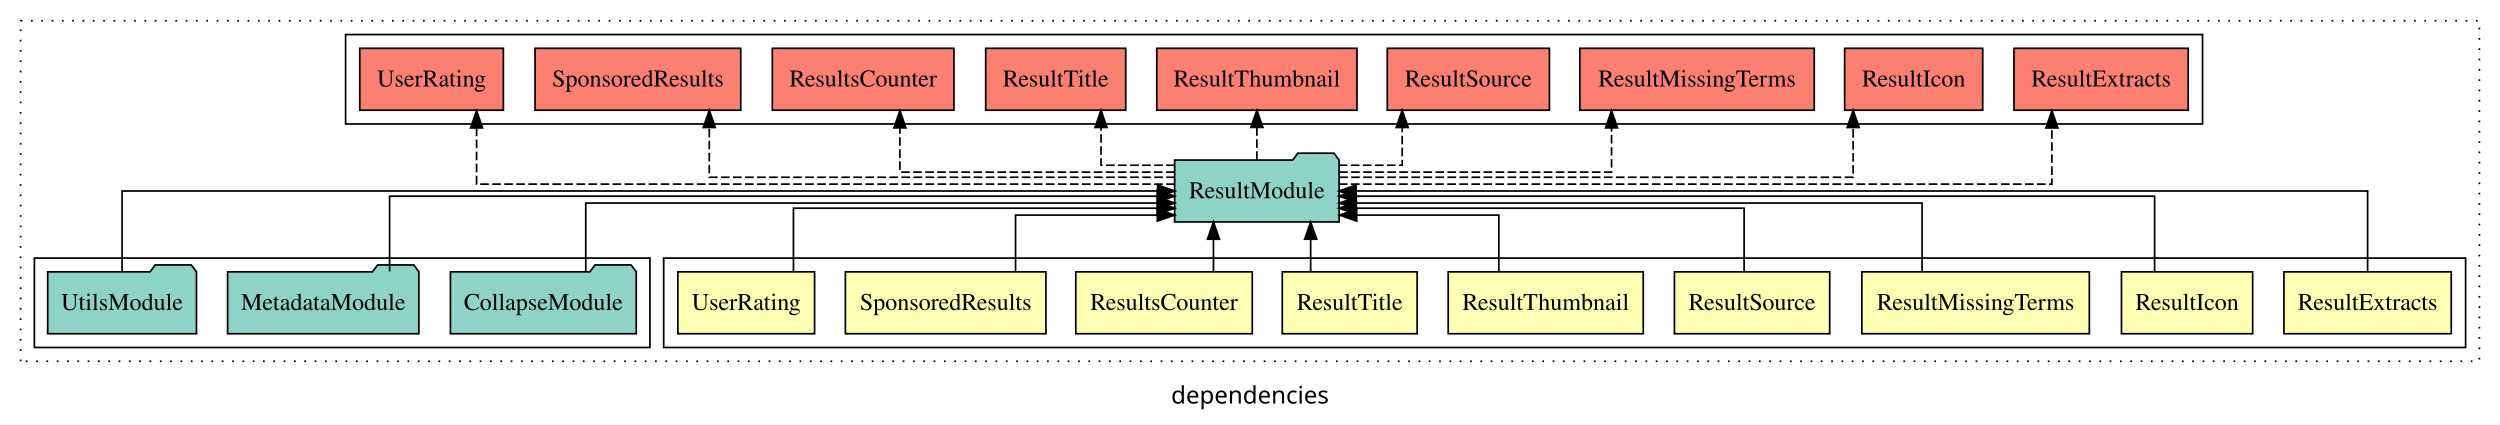
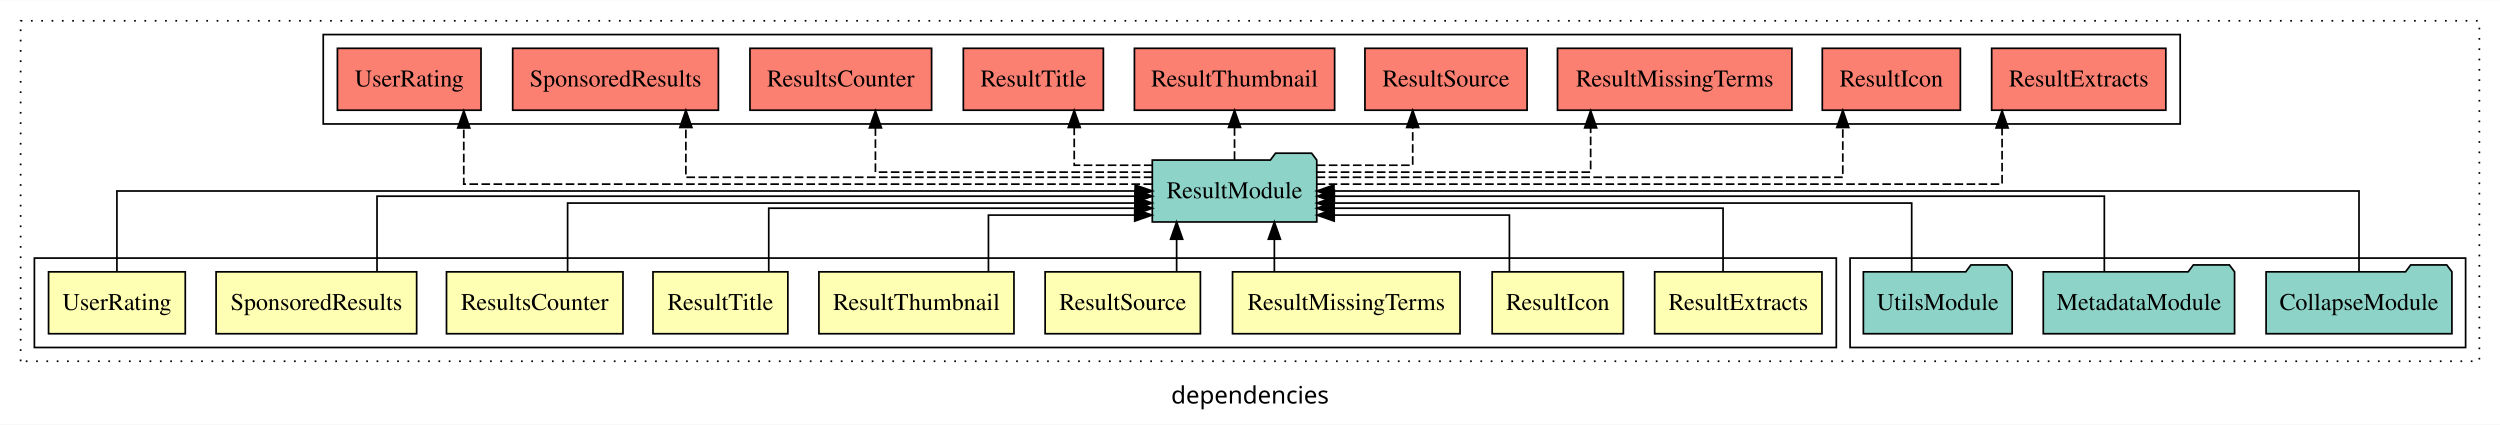
<svg xmlns="http://www.w3.org/2000/svg" width="1454pt" height="247pt" viewBox="0.00 0.00 1454.00 246.80">
  <g id="graph0" class="graph" transform="scale(1 1) rotate(0) translate(4 242.8)">
    <polygon fill="white" stroke="transparent" points="-4,4 -4,-242.8 1450,-242.8 1450,4 -4,4" />
    <text text-anchor="middle" x="723" y="-8.2" font-family="sans-serif" font-size="14.00">dependencies</text>
    <g id="clust1" class="cluster">
      <polygon fill="none" stroke="black" stroke-dasharray="1,5" points="8,-32.8 8,-230.8 1438,-230.8 1438,-32.8 8,-32.8" />
    </g>
+     <g id="clust12" class="cluster">
+       <polygon fill="none" stroke="black" points="1072,-40.8 1072,-92.8 1430,-92.8 1430,-40.8 1072,-40.8" />
+     </g>
    <g id="clust2" class="cluster">
-       <polygon fill="none" stroke="black" points="382,-40.8 382,-92.8 1430,-92.8 1430,-40.8 382,-40.8" />
+       <polygon fill="none" stroke="black" points="16,-40.8 16,-92.8 1064,-92.8 1064,-40.8 16,-40.8" />
    </g>
    <g id="clust13" class="cluster">
-       <polygon fill="none" stroke="black" points="197,-170.8 197,-222.8 1277,-222.8 1277,-170.8 197,-170.8" />
-     </g>
-     <g id="clust12" class="cluster">
-       <polygon fill="none" stroke="black" points="16,-40.8 16,-92.8 374,-92.8 374,-40.8 16,-40.8" />
+       <polygon fill="none" stroke="black" points="184,-170.8 184,-222.8 1264,-222.8 1264,-170.8 184,-170.8" />
    </g>
    <g id="node1" class="node">
-       <polygon fill="#ffffb3" stroke="black" points="1421.65,-84.8 1324.35,-84.8 1324.35,-48.8 1421.65,-48.8 1421.65,-84.8" />
-       <text text-anchor="middle" x="1373" y="-62.6" font-family="Times,serif" font-size="14.00">ResultExtracts</text>
+       <polygon fill="#ffffb3" stroke="black" points="1055.65,-84.8 958.35,-84.8 958.35,-48.8 1055.65,-48.8 1055.65,-84.8" />
+       <text text-anchor="middle" x="1007" y="-62.6" font-family="Times,serif" font-size="14.00">ResultExtracts</text>
    </g>
    <g id="node10" class="node">
-       <polygon fill="#8dd3c7" stroke="black" points="774.83,-149.8 771.83,-153.8 750.83,-153.8 747.83,-149.8 679.17,-149.8 679.17,-113.8 774.83,-113.8 774.83,-149.8" />
-       <text text-anchor="middle" x="727" y="-127.6" font-family="Times,serif" font-size="14.00">ResultModule</text>
+       <polygon fill="#8dd3c7" stroke="black" points="761.83,-149.8 758.83,-153.8 737.83,-153.8 734.83,-149.8 666.17,-149.8 666.17,-113.8 761.83,-113.8 761.83,-149.8" />
+       <text text-anchor="middle" x="714" y="-127.6" font-family="Times,serif" font-size="14.00">ResultModule</text>
    </g>
    <g id="edge1" class="edge">
-       <path fill="none" stroke="black" d="M1373,-84.91C1373,-104.14 1373,-131.8 1373,-131.8 1373,-131.8 784.76,-131.8 784.76,-131.8" />
-       <polygon fill="black" stroke="black" points="784.76,-128.3 774.76,-131.8 784.76,-135.3 784.76,-128.3" />
+       <path fill="none" stroke="black" d="M998.13,-84.81C998.13,-100.85 998.13,-121.8 998.13,-121.8 998.13,-121.8 771.88,-121.8 771.88,-121.8" />
+       <polygon fill="black" stroke="black" points="771.88,-118.3 761.88,-121.8 771.88,-125.3 771.88,-118.3" />
    </g>
    <g id="node2" class="node">
-       <polygon fill="#ffffb3" stroke="black" points="1306.15,-84.8 1229.85,-84.8 1229.85,-48.8 1306.15,-48.8 1306.15,-84.8" />
-       <text text-anchor="middle" x="1268" y="-62.6" font-family="Times,serif" font-size="14.00">ResultIcon</text>
+       <polygon fill="#ffffb3" stroke="black" points="940.15,-84.8 863.85,-84.8 863.85,-48.8 940.15,-48.8 940.15,-84.8" />
+       <text text-anchor="middle" x="902" y="-62.6" font-family="Times,serif" font-size="14.00">ResultIcon</text>
    </g>
    <g id="edge2" class="edge">
-       <path fill="none" stroke="black" d="M1249.12,-85.07C1249.12,-103.36 1249.12,-128.8 1249.12,-128.8 1249.12,-128.8 784.72,-128.8 784.72,-128.8" />
-       <polygon fill="black" stroke="black" points="784.72,-125.3 774.72,-128.8 784.72,-132.3 784.72,-125.3" />
+       <path fill="none" stroke="black" d="M873.87,-84.92C873.87,-99.58 873.87,-117.8 873.87,-117.8 873.87,-117.8 771.97,-117.8 771.97,-117.8" />
+       <polygon fill="black" stroke="black" points="771.97,-114.3 761.97,-117.8 771.97,-121.3 771.97,-114.3" />
    </g>
    <g id="node3" class="node">
-       <polygon fill="#ffffb3" stroke="black" points="1211.16,-84.8 1078.84,-84.8 1078.84,-48.8 1211.16,-48.8 1211.16,-84.8" />
-       <text text-anchor="middle" x="1145" y="-62.6" font-family="Times,serif" font-size="14.00">ResultMissingTerms</text>
+       <polygon fill="#ffffb3" stroke="black" points="845.16,-84.8 712.84,-84.8 712.84,-48.8 845.16,-48.8 845.16,-84.8" />
+       <text text-anchor="middle" x="779" y="-62.6" font-family="Times,serif" font-size="14.00">ResultMissingTerms</text>
    </g>
    <g id="edge3" class="edge">
-       <path fill="none" stroke="black" d="M1113.87,-84.83C1113.87,-101.86 1113.87,-124.8 1113.87,-124.8 1113.87,-124.8 784.83,-124.8 784.83,-124.8" />
-       <polygon fill="black" stroke="black" points="784.83,-121.3 774.83,-124.8 784.83,-128.3 784.83,-121.3" />
+       <path fill="none" stroke="black" d="M737.17,-84.91C737.17,-84.91 737.17,-103.79 737.17,-103.79" />
+       <polygon fill="black" stroke="black" points="733.67,-103.79 737.17,-113.79 740.67,-103.79 733.67,-103.79" />
    </g>
    <g id="node4" class="node">
-       <polygon fill="#ffffb3" stroke="black" points="1060.15,-84.8 969.85,-84.8 969.85,-48.8 1060.15,-48.8 1060.15,-84.8" />
-       <text text-anchor="middle" x="1015" y="-62.6" font-family="Times,serif" font-size="14.00">ResultSource</text>
+       <polygon fill="#ffffb3" stroke="black" points="694.15,-84.8 603.85,-84.8 603.85,-48.8 694.15,-48.8 694.15,-84.8" />
+       <text text-anchor="middle" x="649" y="-62.6" font-family="Times,serif" font-size="14.00">ResultSource</text>
    </g>
    <g id="edge4" class="edge">
-       <path fill="none" stroke="black" d="M1010.38,-84.81C1010.38,-100.85 1010.38,-121.8 1010.38,-121.8 1010.38,-121.8 784.75,-121.8 784.75,-121.8" />
-       <polygon fill="black" stroke="black" points="784.75,-118.3 774.75,-121.8 784.75,-125.3 784.75,-118.3" />
+       <path fill="none" stroke="black" d="M680.33,-84.91C680.33,-84.91 680.33,-103.79 680.33,-103.79" />
+       <polygon fill="black" stroke="black" points="676.83,-103.79 680.33,-113.79 683.83,-103.79 676.83,-103.79" />
    </g>
    <g id="node5" class="node">
-       <polygon fill="#ffffb3" stroke="black" points="951.72,-84.8 838.28,-84.8 838.28,-48.8 951.72,-48.8 951.72,-84.8" />
-       <text text-anchor="middle" x="895" y="-62.6" font-family="Times,serif" font-size="14.00">ResultThumbnail</text>
+       <polygon fill="#ffffb3" stroke="black" points="585.72,-84.8 472.28,-84.8 472.28,-48.8 585.72,-48.8 585.72,-84.8" />
+       <text text-anchor="middle" x="529" y="-62.6" font-family="Times,serif" font-size="14.00">ResultThumbnail</text>
    </g>
    <g id="edge5" class="edge">
-       <path fill="none" stroke="black" d="M867.73,-84.92C867.73,-99.58 867.73,-117.8 867.73,-117.8 867.73,-117.8 785.04,-117.8 785.04,-117.8" />
-       <polygon fill="black" stroke="black" points="785.04,-114.3 775.04,-117.8 785.04,-121.3 785.04,-114.3" />
+       <path fill="none" stroke="black" d="M570.88,-84.92C570.88,-99.58 570.88,-117.8 570.88,-117.8 570.88,-117.8 655.94,-117.8 655.94,-117.8" />
+       <polygon fill="black" stroke="black" points="655.94,-121.3 665.94,-117.8 655.94,-114.3 655.94,-121.3" />
    </g>
    <g id="node6" class="node">
-       <polygon fill="#ffffb3" stroke="black" points="820.22,-84.8 741.78,-84.8 741.78,-48.8 820.22,-48.8 820.22,-84.8" />
-       <text text-anchor="middle" x="781" y="-62.6" font-family="Times,serif" font-size="14.00">ResultTitle</text>
+       <polygon fill="#ffffb3" stroke="black" points="454.22,-84.8 375.78,-84.8 375.78,-48.8 454.22,-48.8 454.22,-84.8" />
+       <text text-anchor="middle" x="415" y="-62.6" font-family="Times,serif" font-size="14.00">ResultTitle</text>
    </g>
    <g id="edge6" class="edge">
-       <path fill="none" stroke="black" d="M758.28,-84.91C758.28,-84.91 758.28,-103.79 758.28,-103.79" />
-       <polygon fill="black" stroke="black" points="754.78,-103.79 758.28,-113.79 761.78,-103.79 754.78,-103.79" />
+       <path fill="none" stroke="black" d="M443.1,-84.81C443.1,-100.85 443.1,-121.8 443.1,-121.8 443.1,-121.8 656.19,-121.8 656.19,-121.8" />
+       <polygon fill="black" stroke="black" points="656.19,-125.3 666.19,-121.8 656.19,-118.3 656.19,-125.3" />
    </g>
    <g id="node7" class="node">
-       <polygon fill="#ffffb3" stroke="black" points="724.32,-84.8 621.68,-84.8 621.68,-48.8 724.32,-48.8 724.32,-84.8" />
-       <text text-anchor="middle" x="673" y="-62.6" font-family="Times,serif" font-size="14.00">ResultsCounter</text>
+       <polygon fill="#ffffb3" stroke="black" points="358.32,-84.8 255.68,-84.8 255.68,-48.8 358.32,-48.8 358.32,-84.8" />
+       <text text-anchor="middle" x="307" y="-62.6" font-family="Times,serif" font-size="14.00">ResultsCounter</text>
    </g>
    <g id="edge7" class="edge">
-       <path fill="none" stroke="black" d="M701.75,-84.91C701.75,-84.91 701.75,-103.79 701.75,-103.79" />
-       <polygon fill="black" stroke="black" points="698.25,-103.79 701.75,-113.79 705.25,-103.79 698.25,-103.79" />
+       <path fill="none" stroke="black" d="M326.12,-84.83C326.12,-101.86 326.12,-124.8 326.12,-124.8 326.12,-124.8 656.05,-124.8 656.05,-124.8" />
+       <polygon fill="black" stroke="black" points="656.05,-128.3 666.05,-124.8 656.05,-121.3 656.05,-128.3" />
    </g>
    <g id="node8" class="node">
-       <polygon fill="#ffffb3" stroke="black" points="604.32,-84.8 487.68,-84.8 487.68,-48.8 604.32,-48.8 604.32,-84.8" />
-       <text text-anchor="middle" x="546" y="-62.6" font-family="Times,serif" font-size="14.00">SponsoredResults</text>
+       <polygon fill="#ffffb3" stroke="black" points="238.32,-84.8 121.68,-84.8 121.68,-48.8 238.32,-48.8 238.32,-84.8" />
+       <text text-anchor="middle" x="180" y="-62.6" font-family="Times,serif" font-size="14.00">SponsoredResults</text>
    </g>
    <g id="edge8" class="edge">
-       <path fill="none" stroke="black" d="M586.65,-84.92C586.65,-99.58 586.65,-117.8 586.65,-117.8 586.65,-117.8 669.09,-117.8 669.09,-117.8" />
-       <polygon fill="black" stroke="black" points="669.09,-121.3 679.09,-117.8 669.09,-114.3 669.09,-121.3" />
+       <path fill="none" stroke="black" d="M215.27,-85.07C215.27,-103.36 215.27,-128.8 215.27,-128.8 215.27,-128.8 656.18,-128.8 656.18,-128.8" />
+       <polygon fill="black" stroke="black" points="656.18,-132.3 666.18,-128.8 656.18,-125.3 656.18,-132.3" />
    </g>
    <g id="node9" class="node">
-       <polygon fill="#ffffb3" stroke="black" points="469.76,-84.8 390.24,-84.8 390.24,-48.8 469.76,-48.8 469.76,-84.8" />
-       <text text-anchor="middle" x="430" y="-62.6" font-family="Times,serif" font-size="14.00">UserRating</text>
+       <polygon fill="#ffffb3" stroke="black" points="103.76,-84.8 24.24,-84.8 24.24,-48.8 103.76,-48.8 103.76,-84.8" />
+       <text text-anchor="middle" x="64" y="-62.6" font-family="Times,serif" font-size="14.00">UserRating</text>
    </g>
    <g id="edge9" class="edge">
-       <path fill="none" stroke="black" d="M457.48,-84.81C457.48,-100.85 457.48,-121.8 457.48,-121.8 457.48,-121.8 669.13,-121.8 669.13,-121.8" />
-       <polygon fill="black" stroke="black" points="669.13,-125.3 679.13,-121.8 669.13,-118.3 669.13,-125.3" />
+       <path fill="none" stroke="black" d="M64,-84.91C64,-104.14 64,-131.8 64,-131.8 64,-131.8 656.2,-131.8 656.2,-131.8" />
+       <polygon fill="black" stroke="black" points="656.2,-135.3 666.2,-131.8 656.2,-128.3 656.2,-135.3" />
    </g>
    <g id="node14" class="node">
-       <polygon fill="#fb8072" stroke="black" points="1268.65,-214.8 1167.35,-214.8 1167.35,-178.8 1268.65,-178.8 1268.65,-214.8" />
-       <text text-anchor="middle" x="1218" y="-192.6" font-family="Times,serif" font-size="14.00">ResultExtracts </text>
+       <polygon fill="#fb8072" stroke="black" points="1255.65,-214.8 1154.35,-214.8 1154.35,-178.8 1255.65,-178.8 1255.65,-214.8" />
+       <text text-anchor="middle" x="1205" y="-192.6" font-family="Times,serif" font-size="14.00">ResultExtracts </text>
    </g>
    <g id="edge13" class="edge">
-       <path fill="none" stroke="black" stroke-dasharray="5,2" d="M774.74,-135.8C892.88,-135.8 1189.38,-135.8 1189.38,-135.8 1189.38,-135.8 1189.38,-168.5 1189.38,-168.5" />
-       <polygon fill="black" stroke="black" points="1185.88,-168.5 1189.38,-178.5 1192.88,-168.5 1185.88,-168.5" />
+       <path fill="none" stroke="black" stroke-dasharray="5,2" d="M761.77,-135.8C876.93,-135.8 1160.41,-135.8 1160.41,-135.8 1160.41,-135.8 1160.41,-168.5 1160.41,-168.5" />
+       <polygon fill="black" stroke="black" points="1156.91,-168.5 1160.41,-178.5 1163.91,-168.5 1156.91,-168.5" />
    </g>
    <g id="node15" class="node">
-       <polygon fill="#fb8072" stroke="black" points="1149.15,-214.8 1068.85,-214.8 1068.85,-178.8 1149.15,-178.8 1149.15,-214.8" />
-       <text text-anchor="middle" x="1109" y="-192.6" font-family="Times,serif" font-size="14.00">ResultIcon </text>
+       <polygon fill="#fb8072" stroke="black" points="1136.15,-214.8 1055.85,-214.8 1055.85,-178.8 1136.15,-178.8 1136.15,-214.8" />
+       <text text-anchor="middle" x="1096" y="-192.6" font-family="Times,serif" font-size="14.00">ResultIcon </text>
    </g>
    <g id="edge14" class="edge">
-       <path fill="none" stroke="black" stroke-dasharray="5,2" d="M774.86,-139.8C869.99,-139.8 1073.8,-139.8 1073.8,-139.8 1073.8,-139.8 1073.8,-168.76 1073.8,-168.76" />
-       <polygon fill="black" stroke="black" points="1070.3,-168.76 1073.8,-178.76 1077.3,-168.76 1070.3,-168.76" />
+       <path fill="none" stroke="black" stroke-dasharray="5,2" d="M761.71,-139.8C858.27,-139.8 1067.77,-139.8 1067.77,-139.8 1067.77,-139.8 1067.77,-168.76 1067.77,-168.76" />
+       <polygon fill="black" stroke="black" points="1064.27,-168.76 1067.77,-178.76 1071.27,-168.76 1064.27,-168.76" />
    </g>
    <g id="node16" class="node">
-       <polygon fill="#fb8072" stroke="black" points="1051.16,-214.8 914.84,-214.8 914.84,-178.8 1051.16,-178.8 1051.16,-214.8" />
-       <text text-anchor="middle" x="983" y="-192.6" font-family="Times,serif" font-size="14.00">ResultMissingTerms </text>
+       <polygon fill="#fb8072" stroke="black" points="1038.16,-214.8 901.84,-214.8 901.84,-178.8 1038.16,-178.8 1038.16,-214.8" />
+       <text text-anchor="middle" x="970" y="-192.6" font-family="Times,serif" font-size="14.00">ResultMissingTerms </text>
    </g>
    <g id="edge15" class="edge">
-       <path fill="none" stroke="black" stroke-dasharray="5,2" d="M774.84,-142.8C835.77,-142.8 933.27,-142.8 933.27,-142.8 933.27,-142.8 933.27,-168.52 933.27,-168.52" />
-       <polygon fill="black" stroke="black" points="929.77,-168.52 933.27,-178.52 936.77,-168.52 929.77,-168.52" />
+       <path fill="none" stroke="black" stroke-dasharray="5,2" d="M761.78,-142.8C822.95,-142.8 921.12,-142.8 921.12,-142.8 921.12,-142.8 921.12,-168.52 921.12,-168.52" />
+       <polygon fill="black" stroke="black" points="917.62,-168.52 921.12,-178.52 924.62,-168.52 917.62,-168.52" />
    </g>
    <g id="node17" class="node">
-       <polygon fill="#fb8072" stroke="black" points="897.15,-214.8 802.85,-214.8 802.85,-178.8 897.15,-178.8 897.15,-214.8" />
-       <text text-anchor="middle" x="850" y="-192.6" font-family="Times,serif" font-size="14.00">ResultSource </text>
+       <polygon fill="#fb8072" stroke="black" points="884.15,-214.8 789.85,-214.8 789.85,-178.8 884.15,-178.8 884.15,-214.8" />
+       <text text-anchor="middle" x="837" y="-192.6" font-family="Times,serif" font-size="14.00">ResultSource </text>
    </g>
    <g id="edge16" class="edge">
-       <path fill="none" stroke="black" stroke-dasharray="5,2" d="M774.69,-146.8C793.86,-146.8 811.52,-146.8 811.52,-146.8 811.52,-146.8 811.52,-168.75 811.52,-168.75" />
-       <polygon fill="black" stroke="black" points="808.02,-168.75 811.52,-178.75 815.02,-168.75 808.02,-168.75" />
+       <path fill="none" stroke="black" stroke-dasharray="5,2" d="M761.87,-146.8C789.02,-146.8 817.63,-146.8 817.63,-146.8 817.63,-146.8 817.63,-168.75 817.63,-168.75" />
+       <polygon fill="black" stroke="black" points="814.13,-168.75 817.63,-178.75 821.13,-168.75 814.13,-168.75" />
    </g>
    <g id="node18" class="node">
-       <polygon fill="#fb8072" stroke="black" points="785.22,-214.8 668.78,-214.8 668.78,-178.8 785.22,-178.8 785.22,-214.8" />
-       <text text-anchor="middle" x="727" y="-192.6" font-family="Times,serif" font-size="14.00">ResultThumbnail </text>
+       <polygon fill="#fb8072" stroke="black" points="772.22,-214.8 655.78,-214.8 655.78,-178.8 772.22,-178.8 772.22,-214.8" />
+       <text text-anchor="middle" x="714" y="-192.6" font-family="Times,serif" font-size="14.00">ResultThumbnail </text>
    </g>
    <g id="edge17" class="edge">
-       <path fill="none" stroke="black" stroke-dasharray="5,2" d="M727,-149.91C727,-149.91 727,-168.79 727,-168.79" />
-       <polygon fill="black" stroke="black" points="723.5,-168.79 727,-178.79 730.5,-168.79 723.5,-168.79" />
+       <path fill="none" stroke="black" stroke-dasharray="5,2" d="M714,-149.91C714,-149.91 714,-168.79 714,-168.79" />
+       <polygon fill="black" stroke="black" points="710.5,-168.79 714,-178.79 717.5,-168.79 710.5,-168.79" />
    </g>
    <g id="node19" class="node">
-       <polygon fill="#fb8072" stroke="black" points="650.72,-214.8 569.28,-214.8 569.28,-178.8 650.72,-178.8 650.72,-214.8" />
-       <text text-anchor="middle" x="610" y="-192.6" font-family="Times,serif" font-size="14.00">ResultTitle </text>
+       <polygon fill="#fb8072" stroke="black" points="637.72,-214.8 556.28,-214.8 556.28,-178.8 637.72,-178.8 637.72,-214.8" />
+       <text text-anchor="middle" x="597" y="-192.6" font-family="Times,serif" font-size="14.00">ResultTitle </text>
    </g>
    <g id="edge18" class="edge">
-       <path fill="none" stroke="black" stroke-dasharray="5,2" d="M679.28,-146.8C657.45,-146.8 636.35,-146.8 636.35,-146.8 636.35,-146.8 636.35,-168.75 636.35,-168.75" />
-       <polygon fill="black" stroke="black" points="632.85,-168.75 636.35,-178.75 639.85,-168.75 632.85,-168.75" />
+       <path fill="none" stroke="black" stroke-dasharray="5,2" d="M666.29,-146.8C643.35,-146.8 620.77,-146.8 620.77,-146.8 620.77,-146.8 620.77,-168.75 620.77,-168.75" />
+       <polygon fill="black" stroke="black" points="617.27,-168.75 620.77,-178.75 624.27,-168.75 617.27,-168.75" />
    </g>
    <g id="node20" class="node">
-       <polygon fill="#fb8072" stroke="black" points="550.82,-214.8 445.18,-214.8 445.18,-178.8 550.82,-178.8 550.82,-214.8" />
-       <text text-anchor="middle" x="498" y="-192.6" font-family="Times,serif" font-size="14.00">ResultsCounter </text>
+       <polygon fill="#fb8072" stroke="black" points="537.82,-214.8 432.18,-214.8 432.18,-178.8 537.82,-178.8 537.82,-214.8" />
+       <text text-anchor="middle" x="485" y="-192.6" font-family="Times,serif" font-size="14.00">ResultsCounter </text>
    </g>
    <g id="edge19" class="edge">
-       <path fill="none" stroke="black" stroke-dasharray="5,2" d="M679.11,-142.8C617.79,-142.8 519.38,-142.8 519.38,-142.8 519.38,-142.8 519.38,-168.52 519.38,-168.52" />
-       <polygon fill="black" stroke="black" points="515.88,-168.52 519.38,-178.52 522.88,-168.52 515.88,-168.52" />
+       <path fill="none" stroke="black" stroke-dasharray="5,2" d="M666.09,-142.8C604.43,-142.8 505.15,-142.8 505.15,-142.8 505.15,-142.8 505.15,-168.52 505.15,-168.52" />
+       <polygon fill="black" stroke="black" points="501.65,-168.52 505.15,-178.52 508.65,-168.52 501.65,-168.52" />
    </g>
    <g id="node21" class="node">
-       <polygon fill="#fb8072" stroke="black" points="426.82,-214.8 307.18,-214.8 307.18,-178.8 426.82,-178.8 426.82,-214.8" />
-       <text text-anchor="middle" x="367" y="-192.6" font-family="Times,serif" font-size="14.00">SponsoredResults </text>
+       <polygon fill="#fb8072" stroke="black" points="413.82,-214.8 294.18,-214.8 294.18,-178.8 413.82,-178.8 413.82,-214.8" />
+       <text text-anchor="middle" x="354" y="-192.6" font-family="Times,serif" font-size="14.00">SponsoredResults </text>
    </g>
    <g id="edge20" class="edge">
-       <path fill="none" stroke="black" stroke-dasharray="5,2" d="M679.32,-139.8C590.47,-139.8 408.52,-139.8 408.52,-139.8 408.52,-139.8 408.52,-168.76 408.52,-168.76" />
-       <polygon fill="black" stroke="black" points="405.02,-168.76 408.52,-178.76 412.02,-168.76 405.02,-168.76" />
+       <path fill="none" stroke="black" stroke-dasharray="5,2" d="M666.23,-139.8C577.21,-139.8 394.9,-139.8 394.9,-139.8 394.9,-139.8 394.9,-168.76 394.9,-168.76" />
+       <polygon fill="black" stroke="black" points="391.4,-168.76 394.9,-178.76 398.4,-168.76 391.4,-168.76" />
    </g>
    <g id="node22" class="node">
-       <polygon fill="#fb8072" stroke="black" points="288.76,-214.8 205.24,-214.8 205.24,-178.8 288.76,-178.8 288.76,-214.8" />
-       <text text-anchor="middle" x="247" y="-192.6" font-family="Times,serif" font-size="14.00">UserRating </text>
+       <polygon fill="#fb8072" stroke="black" points="275.76,-214.8 192.24,-214.8 192.24,-178.8 275.76,-178.8 275.76,-214.8" />
+       <text text-anchor="middle" x="234" y="-192.6" font-family="Times,serif" font-size="14.00">UserRating </text>
    </g>
    <g id="edge21" class="edge">
-       <path fill="none" stroke="black" stroke-dasharray="5,2" d="M679.29,-135.8C562.77,-135.8 273.18,-135.8 273.18,-135.8 273.18,-135.8 273.18,-168.5 273.18,-168.5" />
-       <polygon fill="black" stroke="black" points="269.68,-168.5 273.18,-178.5 276.68,-168.5 269.68,-168.5" />
+       <path fill="none" stroke="black" stroke-dasharray="5,2" d="M666.03,-135.8C550.39,-135.8 265.73,-135.8 265.73,-135.8 265.73,-135.8 265.73,-168.5 265.73,-168.5" />
+       <polygon fill="black" stroke="black" points="262.23,-168.5 265.73,-178.5 269.23,-168.5 262.23,-168.5" />
    </g>
    <g id="node11" class="node">
-       <polygon fill="#8dd3c7" stroke="black" points="366.04,-84.8 363.04,-88.8 342.04,-88.8 339.04,-84.8 257.96,-84.8 257.96,-48.8 366.04,-48.8 366.04,-84.8" />
-       <text text-anchor="middle" x="312" y="-62.6" font-family="Times,serif" font-size="14.00">CollapseModule</text>
+       <polygon fill="#8dd3c7" stroke="black" points="1422.04,-84.8 1419.04,-88.8 1398.04,-88.8 1395.04,-84.8 1313.96,-84.8 1313.96,-48.8 1422.04,-48.8 1422.04,-84.8" />
+       <text text-anchor="middle" x="1368" y="-62.6" font-family="Times,serif" font-size="14.00">CollapseModule</text>
    </g>
    <g id="edge10" class="edge">
-       <path fill="none" stroke="black" d="M336.68,-84.83C336.68,-101.86 336.68,-124.8 336.68,-124.8 336.68,-124.8 669.14,-124.8 669.14,-124.8" />
-       <polygon fill="black" stroke="black" points="669.14,-128.3 679.14,-124.8 669.14,-121.3 669.14,-128.3" />
+       <path fill="none" stroke="black" d="M1368,-84.91C1368,-104.14 1368,-131.8 1368,-131.8 1368,-131.8 771.83,-131.8 771.83,-131.8" />
+       <polygon fill="black" stroke="black" points="771.83,-128.3 761.83,-131.8 771.83,-135.3 771.83,-128.3" />
    </g>
    <g id="node12" class="node">
-       <polygon fill="#8dd3c7" stroke="black" points="239.63,-84.8 236.63,-88.8 215.63,-88.8 212.63,-84.8 128.37,-84.8 128.37,-48.8 239.63,-48.8 239.63,-84.8" />
-       <text text-anchor="middle" x="184" y="-62.6" font-family="Times,serif" font-size="14.00">MetadataModule</text>
+       <polygon fill="#8dd3c7" stroke="black" points="1295.63,-84.8 1292.63,-88.8 1271.63,-88.8 1268.63,-84.8 1184.37,-84.8 1184.37,-48.8 1295.63,-48.8 1295.63,-84.8" />
+       <text text-anchor="middle" x="1240" y="-62.6" font-family="Times,serif" font-size="14.00">MetadataModule</text>
    </g>
    <g id="edge11" class="edge">
-       <path fill="none" stroke="black" d="M222.59,-85.07C222.59,-103.36 222.59,-128.8 222.59,-128.8 222.59,-128.8 669.09,-128.8 669.09,-128.8" />
-       <polygon fill="black" stroke="black" points="669.09,-132.3 679.09,-128.8 669.09,-125.3 669.09,-132.3" />
+       <path fill="none" stroke="black" d="M1219.88,-85.07C1219.88,-103.36 1219.88,-128.8 1219.88,-128.8 1219.88,-128.8 772.05,-128.8 772.05,-128.8" />
+       <polygon fill="black" stroke="black" points="772.05,-125.3 762.05,-128.8 772.05,-132.3 772.05,-125.3" />
    </g>
    <g id="node13" class="node">
-       <polygon fill="#8dd3c7" stroke="black" points="110.27,-84.8 107.27,-88.8 86.27,-88.8 83.27,-84.8 23.73,-84.8 23.73,-48.8 110.27,-48.8 110.27,-84.8" />
-       <text text-anchor="middle" x="67" y="-62.6" font-family="Times,serif" font-size="14.00">UtilsModule</text>
+       <polygon fill="#8dd3c7" stroke="black" points="1166.27,-84.8 1163.27,-88.8 1142.27,-88.8 1139.27,-84.8 1079.73,-84.8 1079.73,-48.8 1166.27,-48.8 1166.27,-84.8" />
+       <text text-anchor="middle" x="1123" y="-62.6" font-family="Times,serif" font-size="14.00">UtilsModule</text>
    </g>
    <g id="edge12" class="edge">
-       <path fill="none" stroke="black" d="M67,-84.91C67,-104.14 67,-131.8 67,-131.8 67,-131.8 669.27,-131.8 669.27,-131.8" />
-       <polygon fill="black" stroke="black" points="669.27,-135.3 679.27,-131.8 669.27,-128.3 669.27,-135.3" />
+       <path fill="none" stroke="black" d="M1107.84,-84.83C1107.84,-101.86 1107.84,-124.8 1107.84,-124.8 1107.84,-124.8 771.9,-124.8 771.9,-124.8" />
+       <polygon fill="black" stroke="black" points="771.9,-121.3 761.9,-124.8 771.9,-128.3 771.9,-121.3" />
    </g>
  </g>
</svg>
